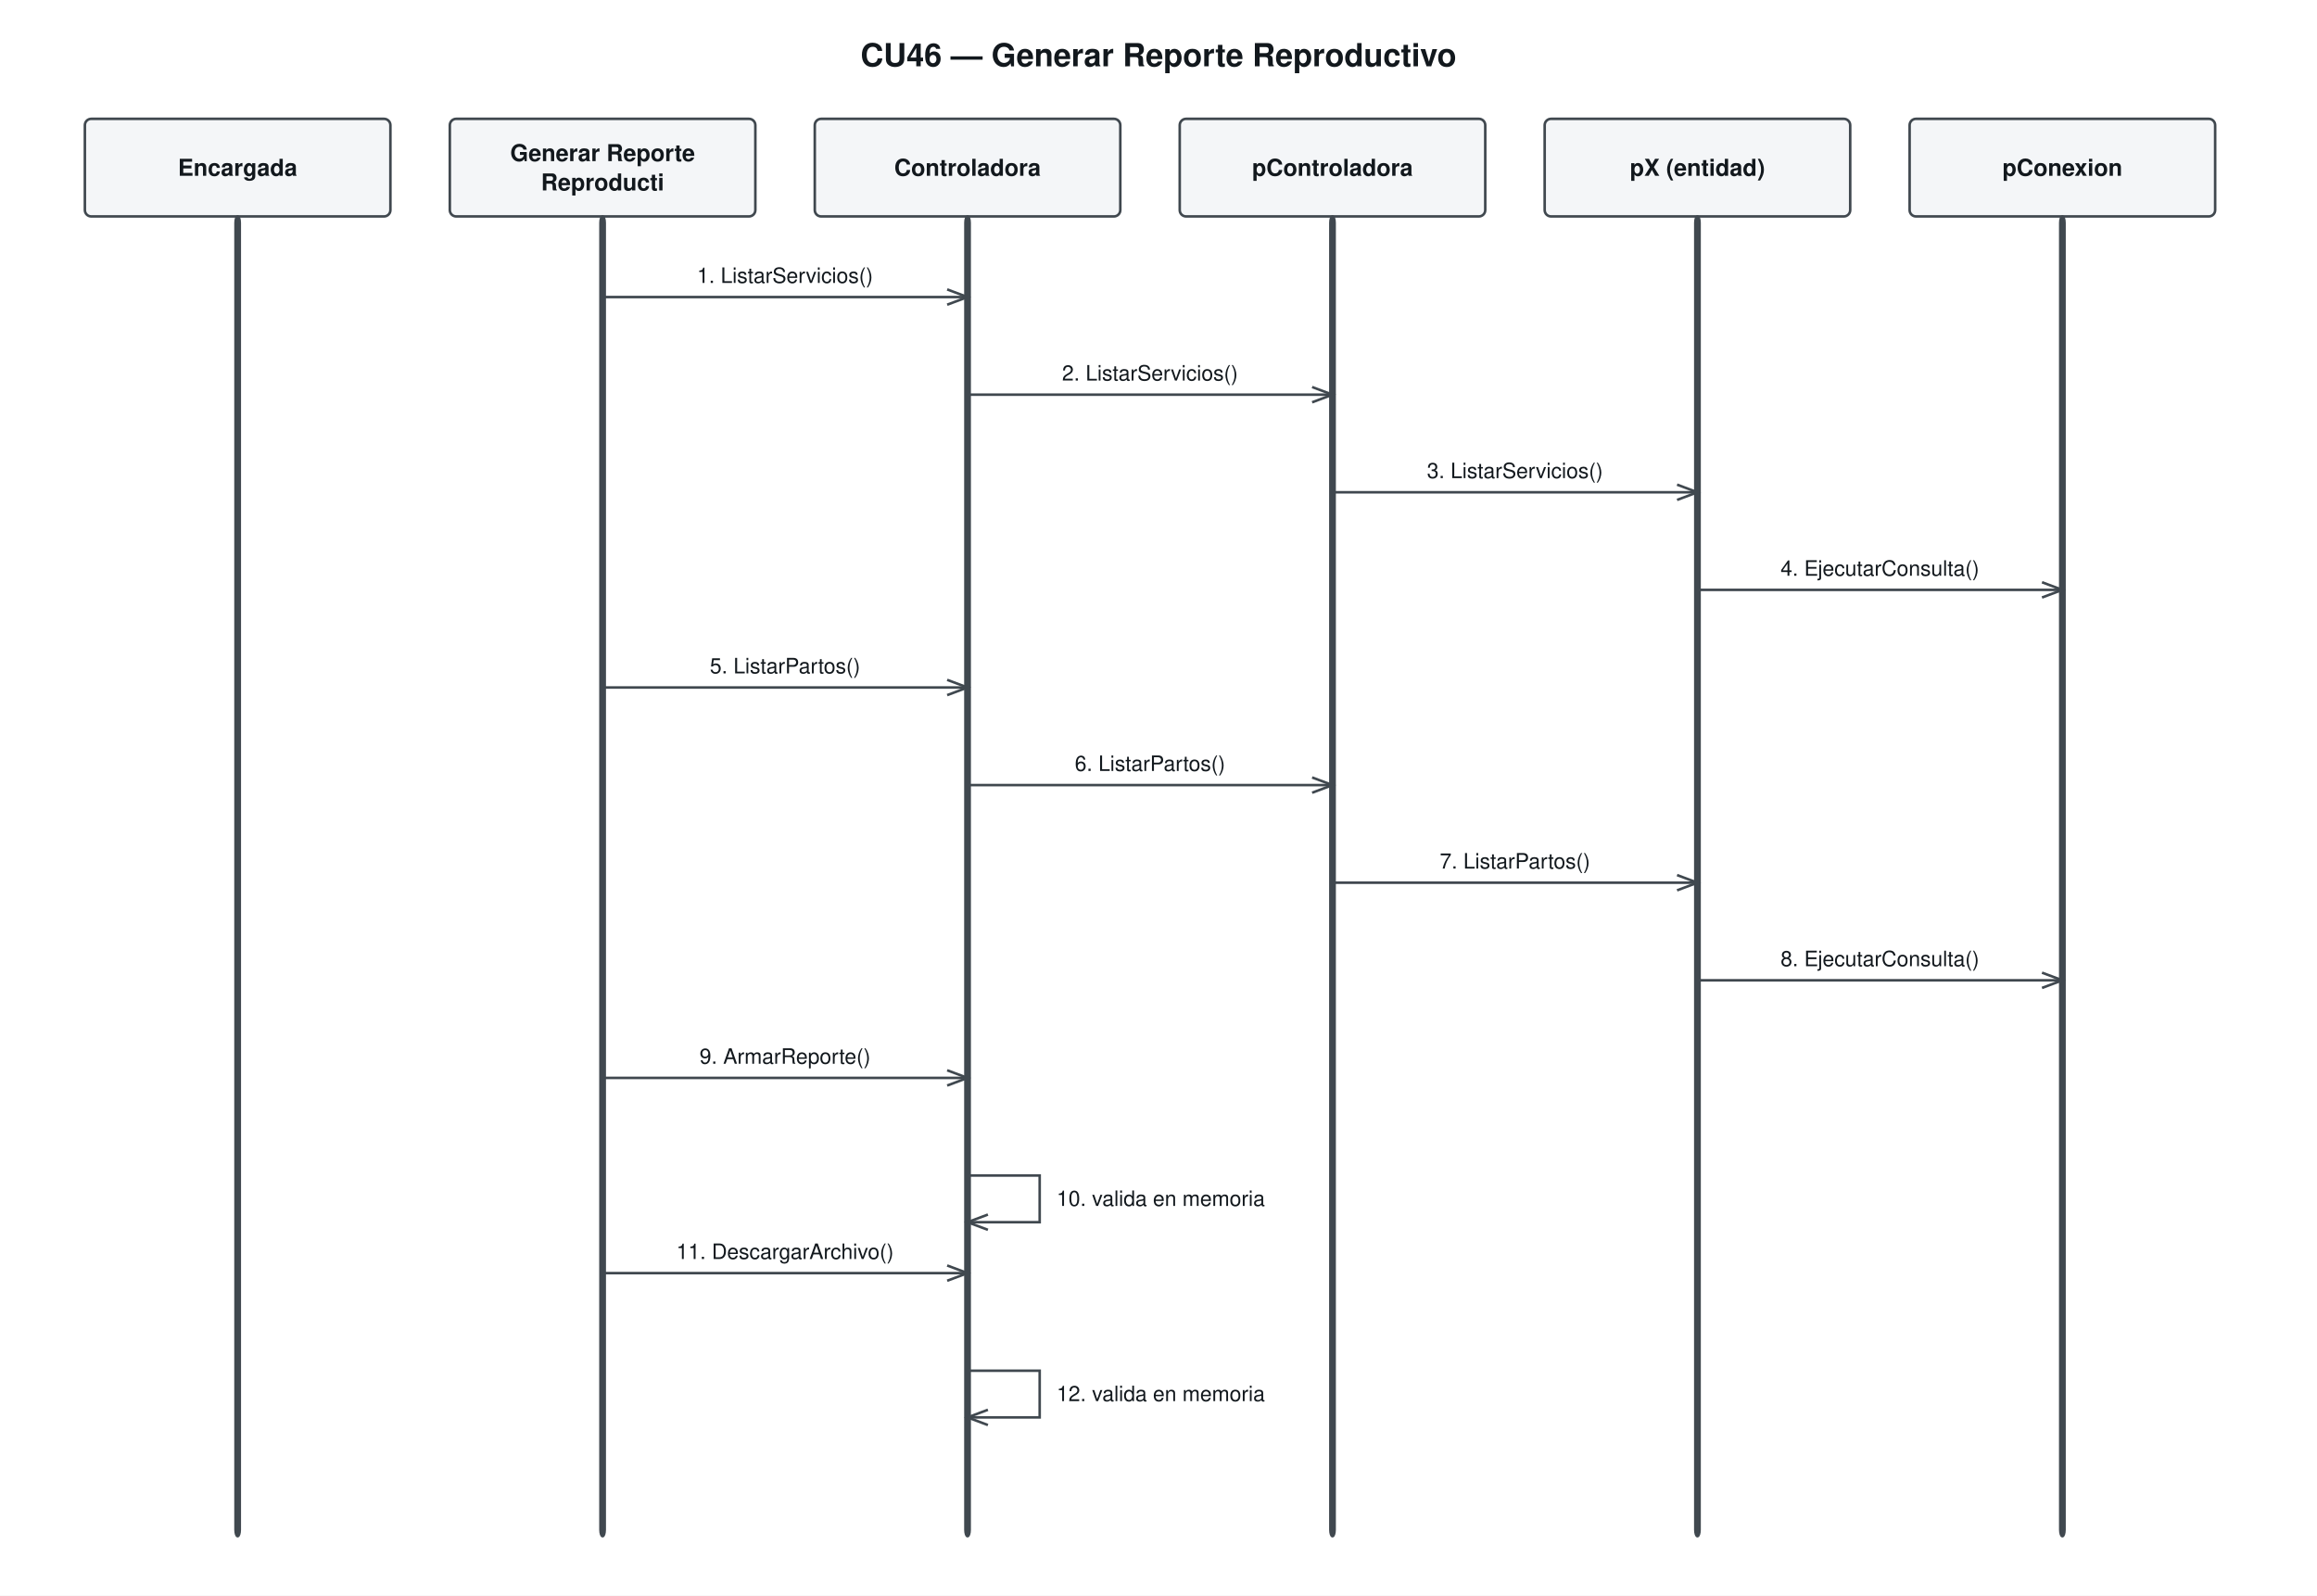
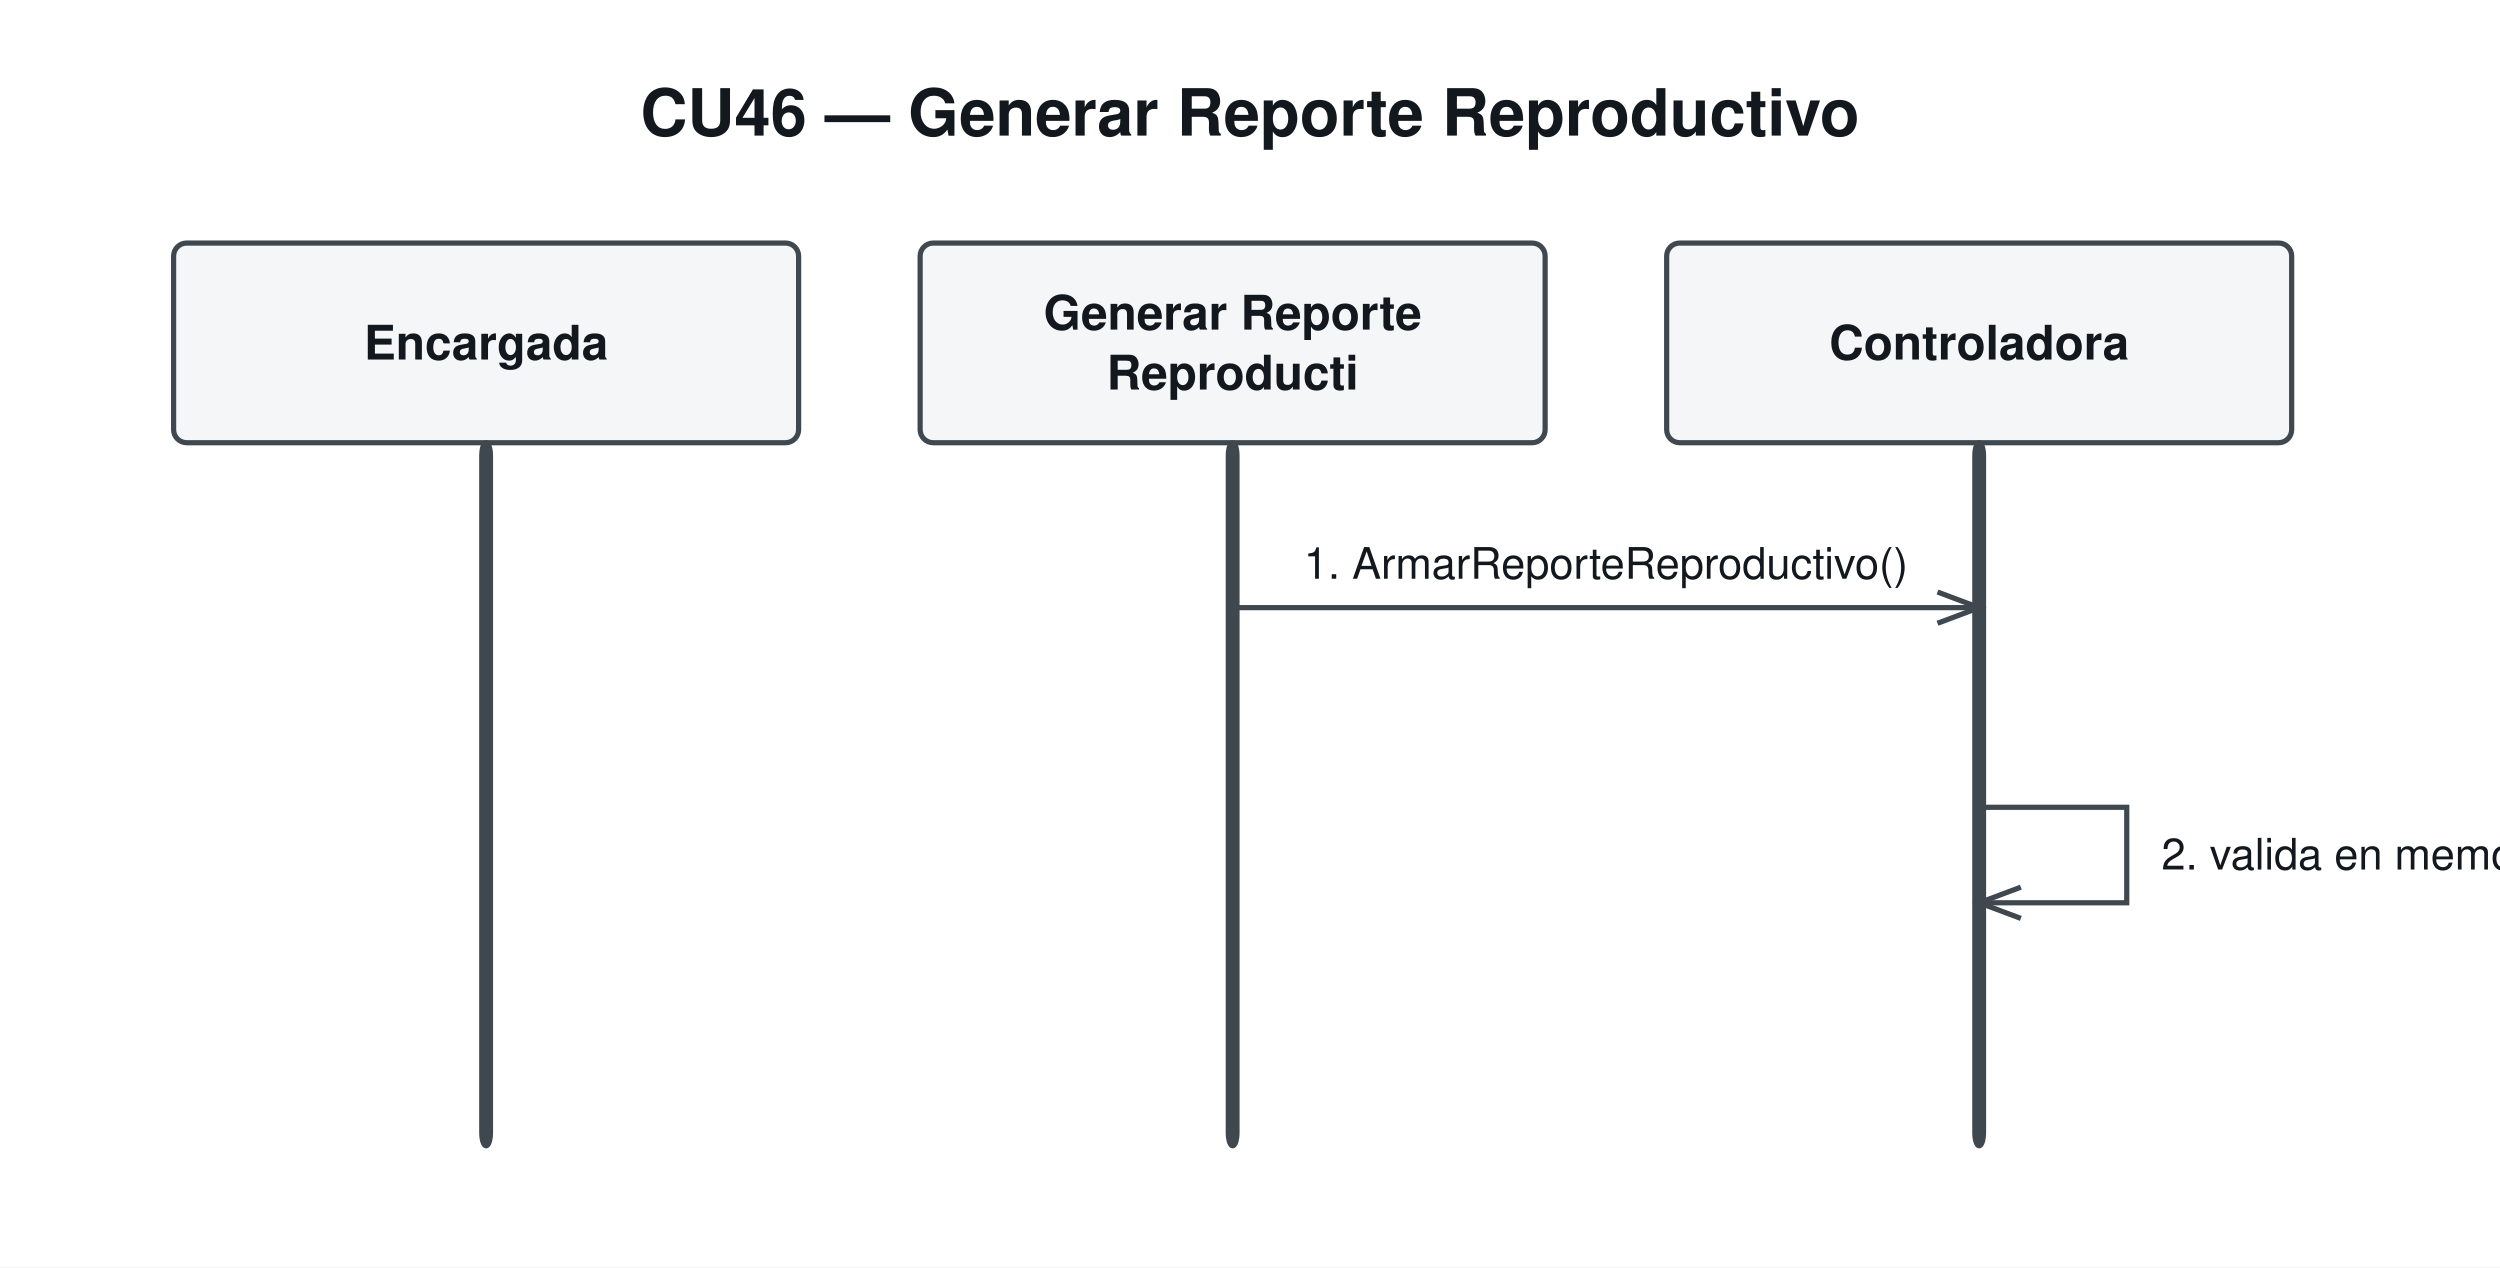
- <svg xmlns="http://www.w3.org/2000/svg" width="1092" height="752" viewBox="0 0 1092 752">
+ <svg xmlns="http://www.w3.org/2000/svg" width="576" height="292" viewBox="0 0 576 292">
  <rect width="100%" height="100%" fill="#ffffff" />
-   <text x="546.0" y="26.0" font-family="Helvetica, Arial, sans-serif" font-size="15" font-weight="600" fill="#12181d" text-anchor="middle" dominant-baseline="middle">CU46 — Generar Reporte Reproductivo</text>
+   <text x="288.0" y="26.0" font-family="Helvetica, Arial, sans-serif" font-size="15" font-weight="600" fill="#12181d" text-anchor="middle" dominant-baseline="middle">CU46 — Generar Reporte Reproductivo</text>
  <rect x="40.0" y="56.0" width="144.0" height="46.0" rx="3" fill="#f4f6f8" stroke="#40484f" stroke-width="1.2" />
  <text x="112.0" y="79.0" font-family="Helvetica, Arial, sans-serif" font-size="11" font-weight="600" fill="#12181d" text-anchor="middle" dominant-baseline="middle">Encargada</text>
-   <rect x="111.0" y="102.0" width="2.0" height="622.0" rx="3" fill="#40484f" stroke="#40484f" stroke-width="1.2" />
+   <rect x="111.0" y="102.0" width="2.0" height="162.0" rx="3" fill="#40484f" stroke="#40484f" stroke-width="1.2" />
  <rect x="212.0" y="56.0" width="144.0" height="46.0" rx="3" fill="#f4f6f8" stroke="#40484f" stroke-width="1.2" />
  <text x="284.0" y="72.1" font-family="Helvetica, Arial, sans-serif" font-size="11" font-weight="600" fill="#12181d" text-anchor="middle" dominant-baseline="middle">Generar Reporte</text>
  <text x="284.0" y="85.9" font-family="Helvetica, Arial, sans-serif" font-size="11" font-weight="600" fill="#12181d" text-anchor="middle" dominant-baseline="middle">Reproducti</text>
-   <rect x="283.0" y="102.0" width="2.0" height="622.0" rx="3" fill="#40484f" stroke="#40484f" stroke-width="1.2" />
+   <rect x="283.0" y="102.0" width="2.0" height="162.0" rx="3" fill="#40484f" stroke="#40484f" stroke-width="1.2" />
  <rect x="384.0" y="56.0" width="144.0" height="46.0" rx="3" fill="#f4f6f8" stroke="#40484f" stroke-width="1.2" />
  <text x="456.0" y="79.0" font-family="Helvetica, Arial, sans-serif" font-size="11" font-weight="600" fill="#12181d" text-anchor="middle" dominant-baseline="middle">Controladora</text>
-   <rect x="455.0" y="102.0" width="2.0" height="622.0" rx="3" fill="#40484f" stroke="#40484f" stroke-width="1.2" />
-   <rect x="556.0" y="56.0" width="144.0" height="46.0" rx="3" fill="#f4f6f8" stroke="#40484f" stroke-width="1.2" />
-   <text x="628.0" y="79.0" font-family="Helvetica, Arial, sans-serif" font-size="11" font-weight="600" fill="#12181d" text-anchor="middle" dominant-baseline="middle">pControladora</text>
-   <rect x="627.0" y="102.0" width="2.0" height="622.0" rx="3" fill="#40484f" stroke="#40484f" stroke-width="1.2" />
-   <rect x="728.0" y="56.0" width="144.0" height="46.0" rx="3" fill="#f4f6f8" stroke="#40484f" stroke-width="1.2" />
-   <text x="800.0" y="79.0" font-family="Helvetica, Arial, sans-serif" font-size="11" font-weight="600" fill="#12181d" text-anchor="middle" dominant-baseline="middle">pX (entidad)</text>
-   <rect x="799.0" y="102.0" width="2.0" height="622.0" rx="3" fill="#40484f" stroke="#40484f" stroke-width="1.2" />
-   <rect x="900.0" y="56.0" width="144.0" height="46.0" rx="3" fill="#f4f6f8" stroke="#40484f" stroke-width="1.2" />
-   <text x="972.0" y="79.0" font-family="Helvetica, Arial, sans-serif" font-size="11" font-weight="600" fill="#12181d" text-anchor="middle" dominant-baseline="middle">pConexion</text>
-   <rect x="971.0" y="102.0" width="2.0" height="622.0" rx="3" fill="#40484f" stroke="#40484f" stroke-width="1.2" />
+   <rect x="455.0" y="102.0" width="2.0" height="162.0" rx="3" fill="#40484f" stroke="#40484f" stroke-width="1.2" />
  <line x1="284.0" y1="140.0" x2="456.0" y2="140.0" stroke="#40484f" stroke-width="1.2" />
  <path d="M 446.4 143.6 L 456.0 140.0 L 446.4 136.4" fill="none" stroke="#40484f" stroke-width="1.2" />
-   <text x="370.0" y="130.0" font-family="Helvetica, Arial, sans-serif" font-size="10" fill="#12181d" text-anchor="middle" dominant-baseline="middle">1. ListarServicios()</text>
-   <line x1="456.0" y1="186.0" x2="628.0" y2="186.0" stroke="#40484f" stroke-width="1.2" />
-   <path d="M 618.4 189.6 L 628.0 186.0 L 618.4 182.4" fill="none" stroke="#40484f" stroke-width="1.2" />
-   <text x="542.0" y="176.0" font-family="Helvetica, Arial, sans-serif" font-size="10" fill="#12181d" text-anchor="middle" dominant-baseline="middle">2. ListarServicios()</text>
-   <line x1="628.0" y1="232.0" x2="800.0" y2="232.0" stroke="#40484f" stroke-width="1.2" />
-   <path d="M 790.4 235.6 L 800.0 232.0 L 790.4 228.4" fill="none" stroke="#40484f" stroke-width="1.2" />
-   <text x="714.0" y="222.0" font-family="Helvetica, Arial, sans-serif" font-size="10" fill="#12181d" text-anchor="middle" dominant-baseline="middle">3. ListarServicios()</text>
-   <line x1="800.0" y1="278.0" x2="972.0" y2="278.0" stroke="#40484f" stroke-width="1.2" />
-   <path d="M 962.4 281.6 L 972.0 278.0 L 962.4 274.4" fill="none" stroke="#40484f" stroke-width="1.2" />
-   <text x="886.0" y="268.0" font-family="Helvetica, Arial, sans-serif" font-size="10" fill="#12181d" text-anchor="middle" dominant-baseline="middle">4. EjecutarConsulta()</text>
-   <line x1="284.0" y1="324.0" x2="456.0" y2="324.0" stroke="#40484f" stroke-width="1.2" />
-   <path d="M 446.4 327.6 L 456.0 324.0 L 446.4 320.4" fill="none" stroke="#40484f" stroke-width="1.2" />
-   <text x="370.0" y="314.0" font-family="Helvetica, Arial, sans-serif" font-size="10" fill="#12181d" text-anchor="middle" dominant-baseline="middle">5. ListarPartos()</text>
-   <line x1="456.0" y1="370.0" x2="628.0" y2="370.0" stroke="#40484f" stroke-width="1.2" />
-   <path d="M 618.4 373.6 L 628.0 370.0 L 618.4 366.4" fill="none" stroke="#40484f" stroke-width="1.2" />
-   <text x="542.0" y="360.0" font-family="Helvetica, Arial, sans-serif" font-size="10" fill="#12181d" text-anchor="middle" dominant-baseline="middle">6. ListarPartos()</text>
-   <line x1="628.0" y1="416.0" x2="800.0" y2="416.0" stroke="#40484f" stroke-width="1.2" />
-   <path d="M 790.4 419.6 L 800.0 416.0 L 790.4 412.4" fill="none" stroke="#40484f" stroke-width="1.2" />
-   <text x="714.0" y="406.0" font-family="Helvetica, Arial, sans-serif" font-size="10" fill="#12181d" text-anchor="middle" dominant-baseline="middle">7. ListarPartos()</text>
-   <line x1="800.0" y1="462.0" x2="972.0" y2="462.0" stroke="#40484f" stroke-width="1.2" />
-   <path d="M 962.4 465.6 L 972.0 462.0 L 962.4 458.4" fill="none" stroke="#40484f" stroke-width="1.2" />
-   <text x="886.0" y="452.0" font-family="Helvetica, Arial, sans-serif" font-size="10" fill="#12181d" text-anchor="middle" dominant-baseline="middle">8. EjecutarConsulta()</text>
-   <line x1="284.0" y1="508.0" x2="456.0" y2="508.0" stroke="#40484f" stroke-width="1.2" />
-   <path d="M 446.4 511.6 L 456.0 508.0 L 446.4 504.4" fill="none" stroke="#40484f" stroke-width="1.2" />
-   <text x="370.0" y="498.0" font-family="Helvetica, Arial, sans-serif" font-size="10" fill="#12181d" text-anchor="middle" dominant-baseline="middle">9. ArmarReporte()</text>
-   <path d="M 456.0 554.0 h 34 v 22 h -34" fill="none" stroke="#40484f" stroke-width="1.2" />
-   <path d="M 465.6 572.4 L 456.0 576.0 L 465.6 579.6" fill="none" stroke="#40484f" stroke-width="1.2" />
-   <text x="498.0" y="565.0" font-family="Helvetica, Arial, sans-serif" font-size="10" fill="#12181d" text-anchor="start" dominant-baseline="middle">10. valida en memoria</text>
-   <line x1="284.0" y1="600.0" x2="456.0" y2="600.0" stroke="#40484f" stroke-width="1.2" />
-   <path d="M 446.4 603.6 L 456.0 600.0 L 446.4 596.4" fill="none" stroke="#40484f" stroke-width="1.2" />
-   <text x="370.0" y="590.0" font-family="Helvetica, Arial, sans-serif" font-size="10" fill="#12181d" text-anchor="middle" dominant-baseline="middle">11. DescargarArchivo()</text>
-   <path d="M 456.0 646.0 h 34 v 22 h -34" fill="none" stroke="#40484f" stroke-width="1.2" />
-   <path d="M 465.6 664.4 L 456.0 668.0 L 465.6 671.6" fill="none" stroke="#40484f" stroke-width="1.2" />
-   <text x="498.0" y="657.0" font-family="Helvetica, Arial, sans-serif" font-size="10" fill="#12181d" text-anchor="start" dominant-baseline="middle">12. valida en memoria</text>
+   <text x="370.0" y="130.0" font-family="Helvetica, Arial, sans-serif" font-size="10" fill="#12181d" text-anchor="middle" dominant-baseline="middle">1. ArmarReporteReproductivo()</text>
+   <path d="M 456.0 186.0 h 34 v 22 h -34" fill="none" stroke="#40484f" stroke-width="1.2" />
+   <path d="M 465.6 204.4 L 456.0 208.0 L 465.6 211.6" fill="none" stroke="#40484f" stroke-width="1.2" />
+   <text x="498.0" y="197.0" font-family="Helvetica, Arial, sans-serif" font-size="10" fill="#12181d" text-anchor="start" dominant-baseline="middle">2. valida en memoria</text>
</svg>
